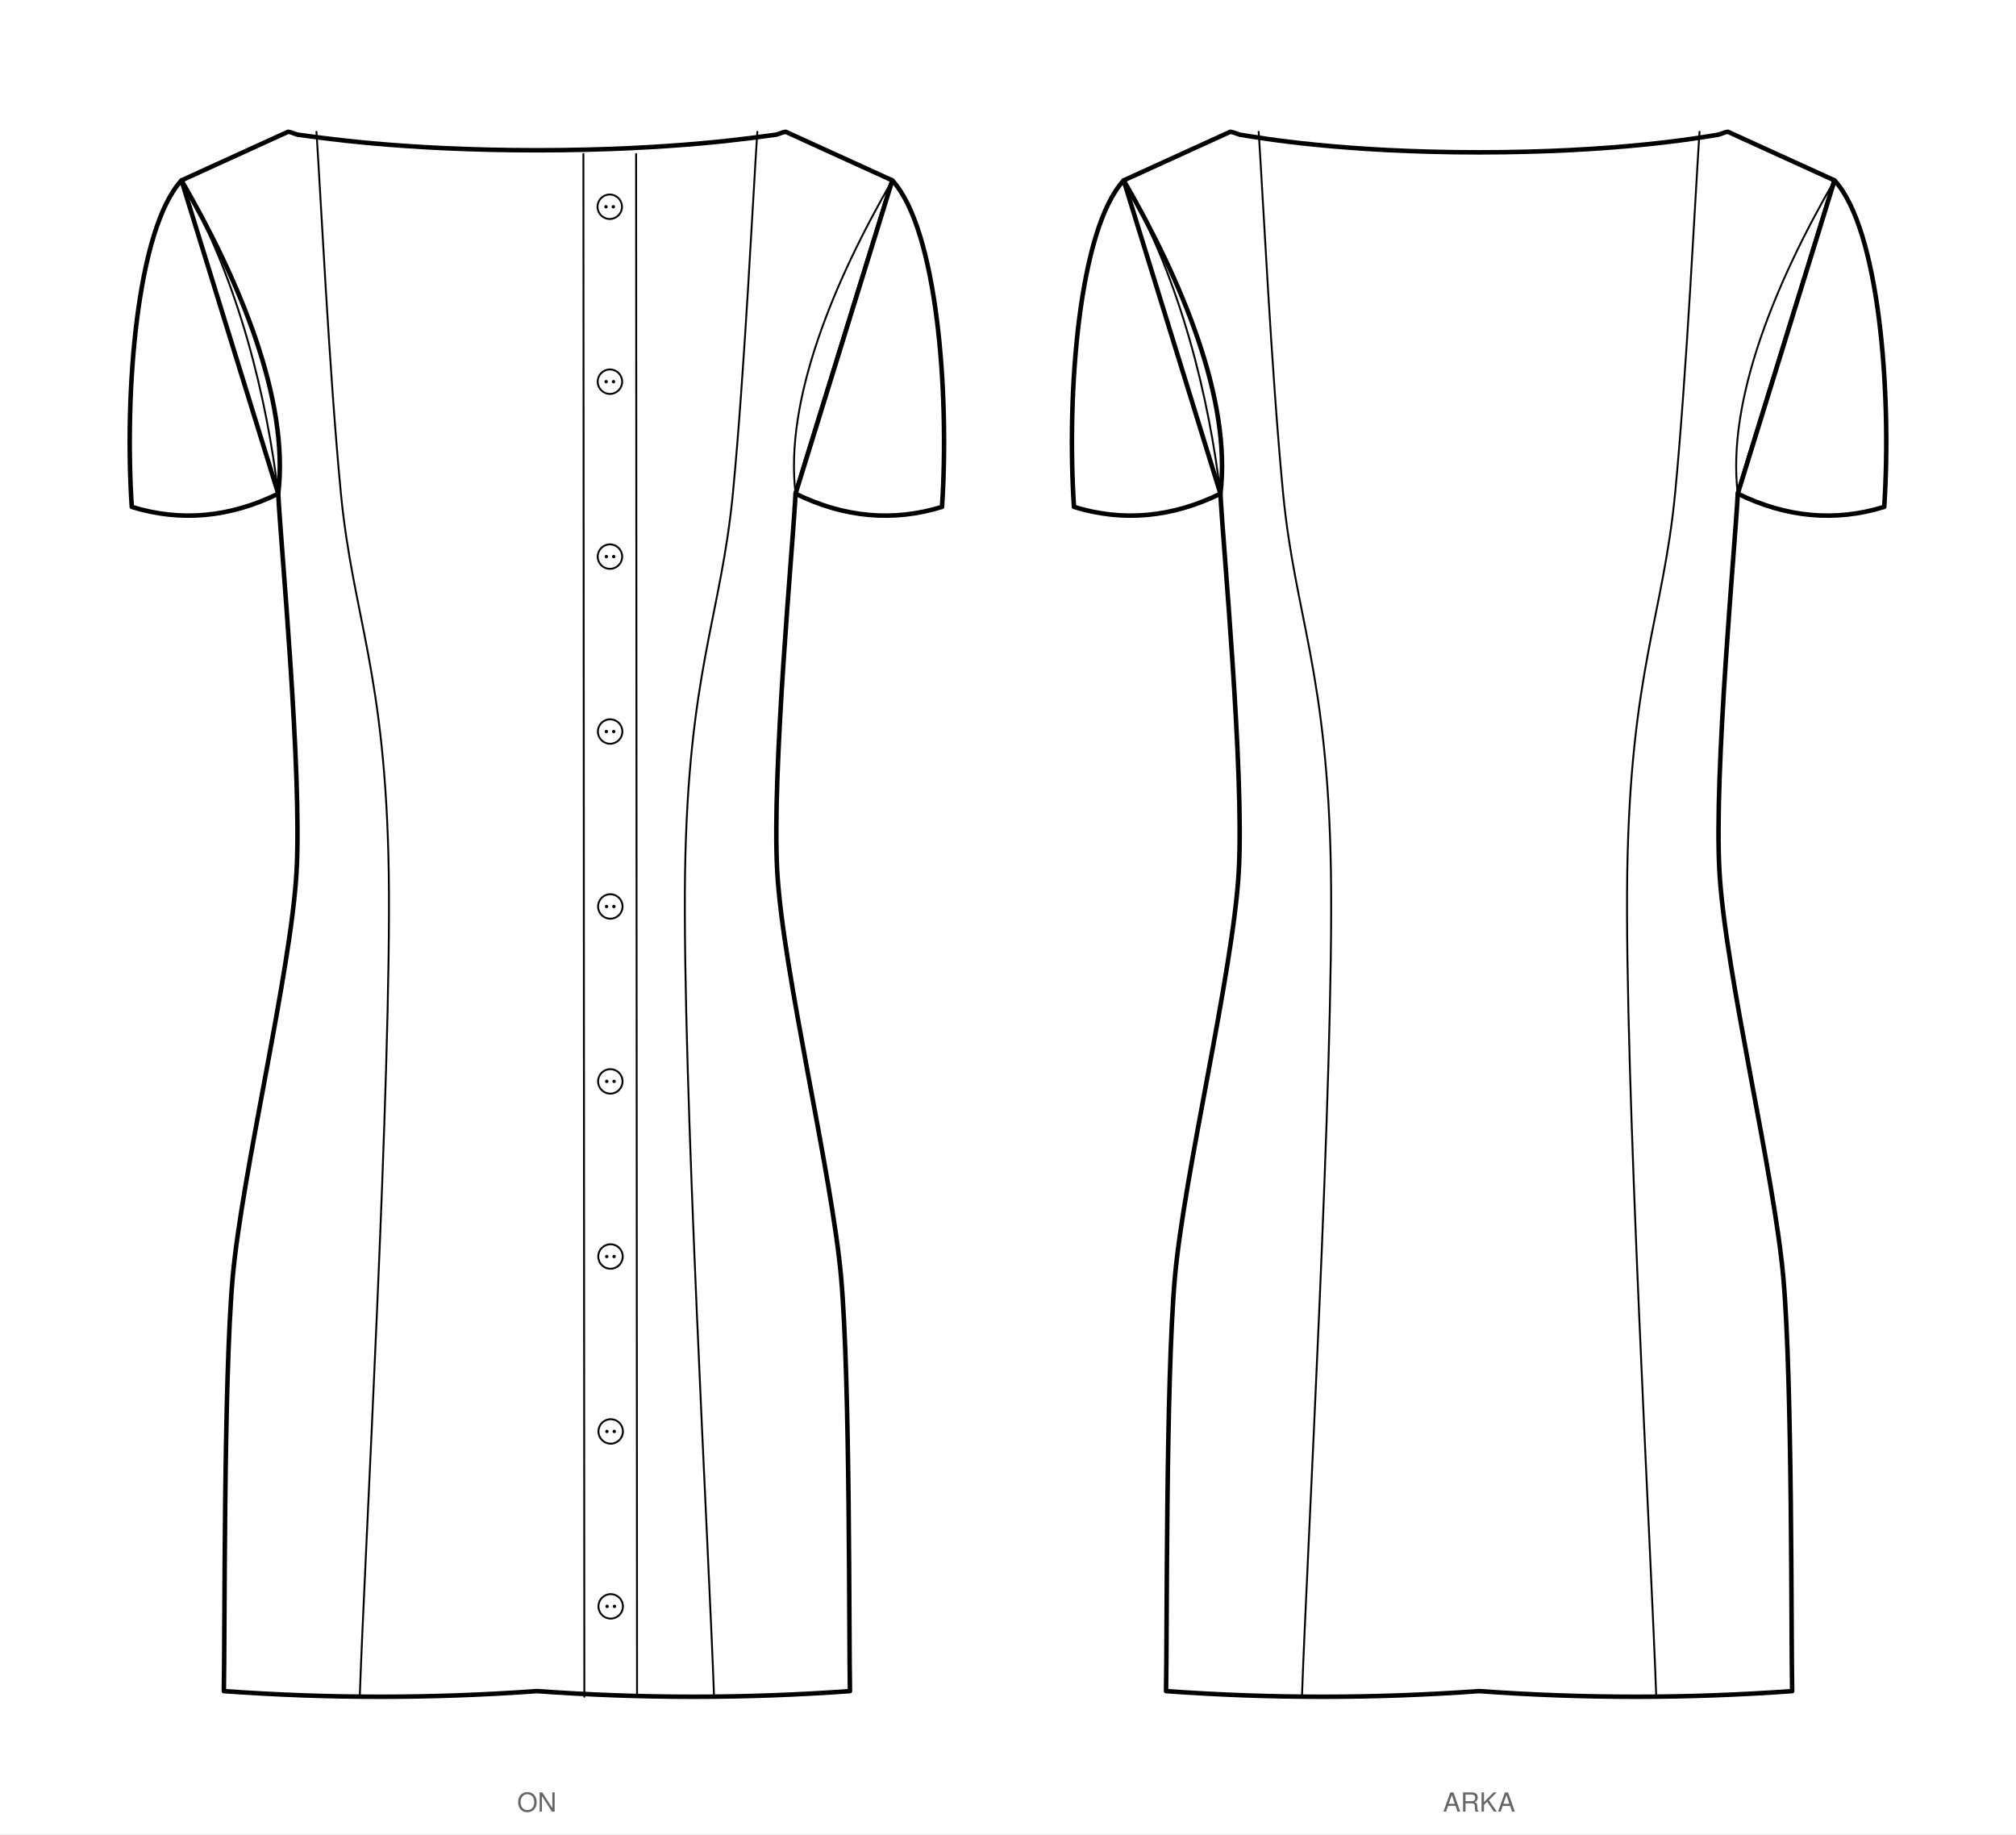
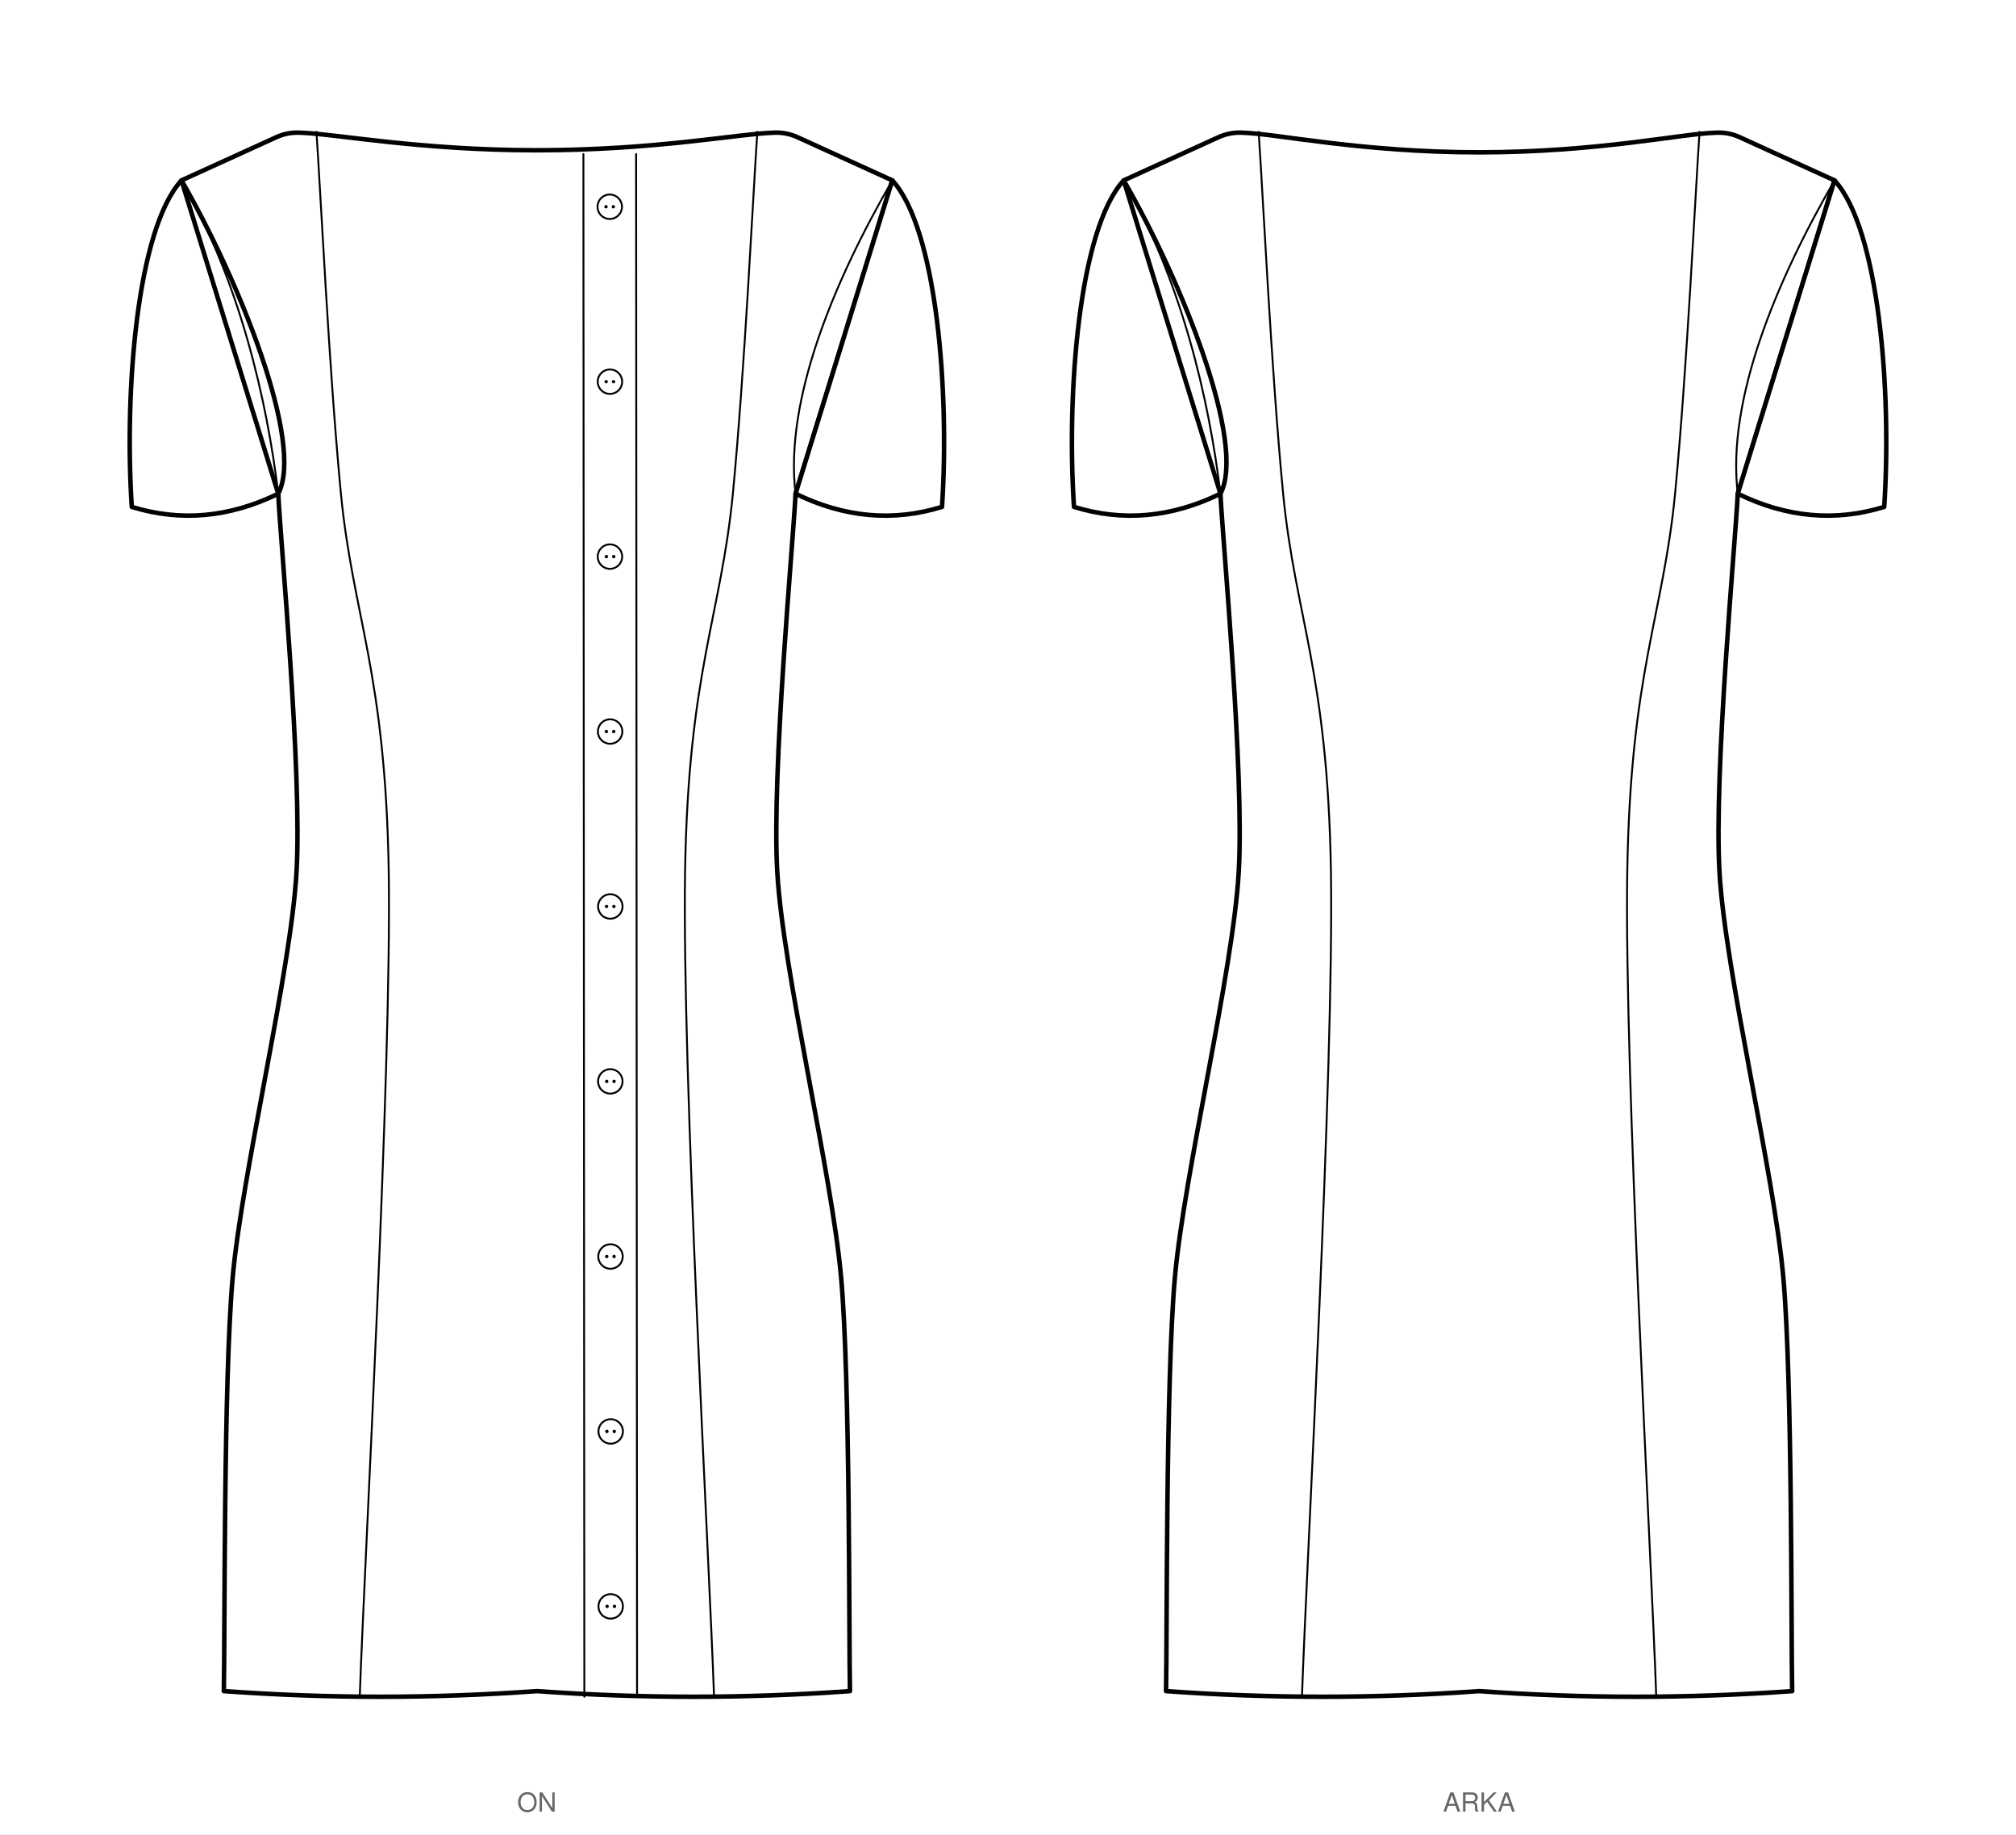
<svg xmlns="http://www.w3.org/2000/svg" viewBox="0 0 1070.9 974.1" width="1070.9mm" height="974.1mm" data-siluet="v1" data-kaynak="854f4b139290f04a2db491e6f48d4896cedd6a01e6d04d02e2ddce8ecc9447c6">
  <rect width="1070.9" height="974.1" fill="#fff" />
  <g transform="translate(285.2 48.9)" data-gorunum="on">
-     <path d="M 0.0 30.9 C 72.7 30.9 116.3 24.0 127.2 22.6 Q 131.2 21.1 132.2 21.1 L 188.8 46.9 L 137.4 213.3 C 136.2 238.8 124.6 361.7 127.7 414.4 C 130.7 467.1 156.7 574.4 161.6 629.5 C 166.5 684.6 165.7 821.3 166.3 849.2 Q 83.2 855.2 0.0 849.2 Q -83.2 855.2 -166.3 849.2 C -165.7 821.3 -166.5 684.6 -161.6 629.5 C -156.7 574.4 -130.7 467.1 -127.7 414.4 C -124.6 361.7 -136.2 238.8 -137.4 213.3 C -131.4 163.4 -158.0 100.1 -188.8 46.9 L -132.2 21.1 Q -131.2 21.1 -127.2 22.6 C -116.3 24.0 -72.7 30.9 0.0 30.9 Z" fill="#fff" stroke="#000" stroke-width="2.4" stroke-linejoin="round" />
+     <path d="M 0.0 30.9 C 62.6 30.9 107.6 22.1 125.2 21.6 Q 132.2 21.1 138.5 24.0 L 188.8 46.9 L 137.4 213.3 C 136.2 238.8 124.6 361.7 127.7 414.4 C 130.7 467.1 156.7 574.4 161.6 629.5 C 166.5 684.6 165.7 821.3 166.3 849.2 Q 83.2 855.2 0.0 849.2 Q -83.2 855.2 -166.3 849.2 C -165.7 821.3 -166.5 684.6 -161.6 629.5 C -156.7 574.4 -130.7 467.1 -127.7 414.4 C -124.6 361.7 -136.2 238.8 -137.4 213.3 C -123.4 186.7 -158.0 100.1 -188.8 46.9 L -138.5 24.0 Q -132.2 21.1 -125.2 21.6 C -107.6 22.1 -62.6 30.9 0.0 30.9 Z" fill="#fff" stroke="#000" stroke-width="2.4" stroke-linejoin="round" />
    <path d="M 188.8 46.9 C 212.6 72.9 219.2 159.6 215.2 220.3 Q 176.3 232.3 137.4 213.3 Z" fill="#fff" stroke="#000" stroke-width="2.4" stroke-linejoin="round" />
    <path d="M 188.8 46.9 C 158.0 100.1 131.4 163.4 137.4 213.3" fill="none" stroke="#000" stroke-width="1" />
    <path d="M -188.8 46.9 C -212.6 72.9 -219.2 159.6 -215.2 220.3 Q -176.3 232.3 -137.4 213.3 Z" fill="#fff" stroke="#000" stroke-width="2.4" stroke-linejoin="round" />
    <path d="M -188.8 46.9 C -158.0 100.1 -143.4 163.4 -137.4 213.3" fill="none" stroke="#000" stroke-width="1" />
    <path d="M 24.7 32.9 L 25.2 852.2 M 52.7 32.9 L 53.2 852.2" fill="none" stroke="#000" stroke-width="1" stroke-linecap="round" />
    <circle cx="38.7" cy="60.9" r="6.5" fill="#fff" stroke="#000" stroke-width="1" />
    <circle cx="36.7" cy="60.9" r="0.9" fill="#000" />
    <circle cx="40.6" cy="60.9" r="0.9" fill="#000" />
    <circle cx="38.8" cy="153.8" r="6.5" fill="#fff" stroke="#000" stroke-width="1" />
    <circle cx="36.8" cy="153.8" r="0.9" fill="#000" />
    <circle cx="40.7" cy="153.8" r="0.9" fill="#000" />
    <circle cx="38.8" cy="246.7" r="6.5" fill="#fff" stroke="#000" stroke-width="1" />
    <circle cx="36.9" cy="246.7" r="0.9" fill="#000" />
    <circle cx="40.8" cy="246.7" r="0.9" fill="#000" />
    <circle cx="38.9" cy="339.6" r="6.5" fill="#fff" stroke="#000" stroke-width="1" />
    <circle cx="36.9" cy="339.6" r="0.9" fill="#000" />
    <circle cx="40.8" cy="339.6" r="0.9" fill="#000" />
    <circle cx="39.0" cy="432.5" r="6.5" fill="#fff" stroke="#000" stroke-width="1" />
    <circle cx="37.0" cy="432.5" r="0.9" fill="#000" />
    <circle cx="40.9" cy="432.5" r="0.9" fill="#000" />
    <circle cx="39.0" cy="525.4" r="6.5" fill="#fff" stroke="#000" stroke-width="1" />
    <circle cx="37.1" cy="525.4" r="0.9" fill="#000" />
    <circle cx="41.0" cy="525.4" r="0.9" fill="#000" />
    <circle cx="39.1" cy="618.4" r="6.5" fill="#fff" stroke="#000" stroke-width="1" />
    <circle cx="37.1" cy="618.4" r="0.9" fill="#000" />
    <circle cx="41.0" cy="618.4" r="0.9" fill="#000" />
    <circle cx="39.2" cy="711.3" r="6.5" fill="#fff" stroke="#000" stroke-width="1" />
    <circle cx="37.2" cy="711.3" r="0.9" fill="#000" />
    <circle cx="41.1" cy="711.3" r="0.9" fill="#000" />
    <circle cx="39.2" cy="804.2" r="6.5" fill="#fff" stroke="#000" stroke-width="1" />
    <circle cx="37.3" cy="804.2" r="0.9" fill="#000" />
    <circle cx="41.2" cy="804.2" r="0.9" fill="#000" />
    <path d="M 117.1 21.1 C 114.9 53.1 110.4 147.8 104.1 213.3 C 97.7 278.8 80.4 307.9 78.7 414.4 C 77.1 520.9 91.6 779.2 94.1 852.2" fill="none" stroke="#000" stroke-width="1" stroke-linecap="round" />
    <path d="M -117.1 21.1 C -114.9 53.1 -110.4 147.8 -104.1 213.3 C -97.7 278.8 -80.4 307.9 -78.7 414.4 C -77.1 520.9 -91.6 779.2 -94.1 852.2" fill="none" stroke="#000" stroke-width="1" stroke-linecap="round" />
  </g>
  <text x="285.2" y="962.1" font-family="Helvetica, Arial, sans-serif" font-size="14" text-anchor="middle" fill="#666">ON</text>
  <g transform="translate(785.7 48.9)" data-gorunum="arka">
-     <path d="M 0.0 32.0 C 72.7 32.0 116.3 24.4 127.2 22.6 Q 131.2 21.1 132.2 21.1 L 188.8 46.9 L 137.4 213.3 C 136.2 238.8 124.6 361.7 127.7 414.4 C 130.7 467.1 156.7 574.4 161.6 629.5 C 166.5 684.6 165.7 821.3 166.3 849.2 Q 83.2 855.2 0.0 849.2 Q -83.2 855.2 -166.3 849.2 C -165.7 821.3 -166.5 684.6 -161.6 629.5 C -156.7 574.4 -130.7 467.1 -127.7 414.4 C -124.6 361.7 -136.2 238.8 -137.4 213.3 C -131.4 163.4 -158.0 100.1 -188.8 46.9 L -132.2 21.1 Q -131.2 21.1 -127.2 22.6 C -116.3 24.4 -72.7 32.0 0.0 32.0 Z" fill="#fff" stroke="#000" stroke-width="2.4" stroke-linejoin="round" />
+     <path d="M 0.0 32.0 C 62.6 32.0 107.6 22.1 125.2 21.6 Q 132.2 21.1 138.5 24.0 L 188.8 46.9 L 137.4 213.3 C 136.2 238.8 124.6 361.7 127.7 414.4 C 130.7 467.1 156.7 574.4 161.6 629.5 C 166.5 684.6 165.7 821.3 166.3 849.2 Q 83.2 855.2 0.0 849.2 Q -83.2 855.2 -166.3 849.2 C -165.7 821.3 -166.5 684.6 -161.6 629.5 C -156.7 574.4 -130.7 467.1 -127.7 414.4 C -124.6 361.7 -136.2 238.8 -137.4 213.3 C -123.4 186.7 -158.0 100.1 -188.8 46.9 L -138.5 24.0 Q -132.2 21.1 -125.2 21.6 C -107.6 22.1 -62.6 32.0 0.0 32.0 Z" fill="#fff" stroke="#000" stroke-width="2.4" stroke-linejoin="round" />
    <path d="M 188.8 46.9 C 212.6 72.9 219.2 159.6 215.2 220.3 Q 176.3 232.3 137.4 213.3 Z" fill="#fff" stroke="#000" stroke-width="2.4" stroke-linejoin="round" />
    <path d="M 188.8 46.9 C 158.0 100.1 131.4 163.4 137.4 213.3" fill="none" stroke="#000" stroke-width="1" />
    <path d="M -188.8 46.9 C -212.6 72.9 -219.2 159.6 -215.2 220.3 Q -176.3 232.3 -137.4 213.3 Z" fill="#fff" stroke="#000" stroke-width="2.4" stroke-linejoin="round" />
    <path d="M -188.8 46.9 C -158.0 100.1 -143.4 163.4 -137.4 213.3" fill="none" stroke="#000" stroke-width="1" />
    <path d="M 117.1 21.1 C 114.9 53.1 110.4 147.8 104.1 213.3 C 97.7 278.8 80.4 307.9 78.7 414.4 C 77.1 520.9 91.6 779.2 94.1 852.2" fill="none" stroke="#000" stroke-width="1" stroke-linecap="round" />
    <path d="M -117.1 21.1 C -114.9 53.1 -110.4 147.8 -104.1 213.3 C -97.7 278.8 -80.4 307.9 -78.7 414.4 C -77.1 520.9 -91.6 779.2 -94.1 852.2" fill="none" stroke="#000" stroke-width="1" stroke-linecap="round" />
  </g>
  <text x="785.7" y="962.1" font-family="Helvetica, Arial, sans-serif" font-size="14" text-anchor="middle" fill="#666">ARKA</text>
</svg>
